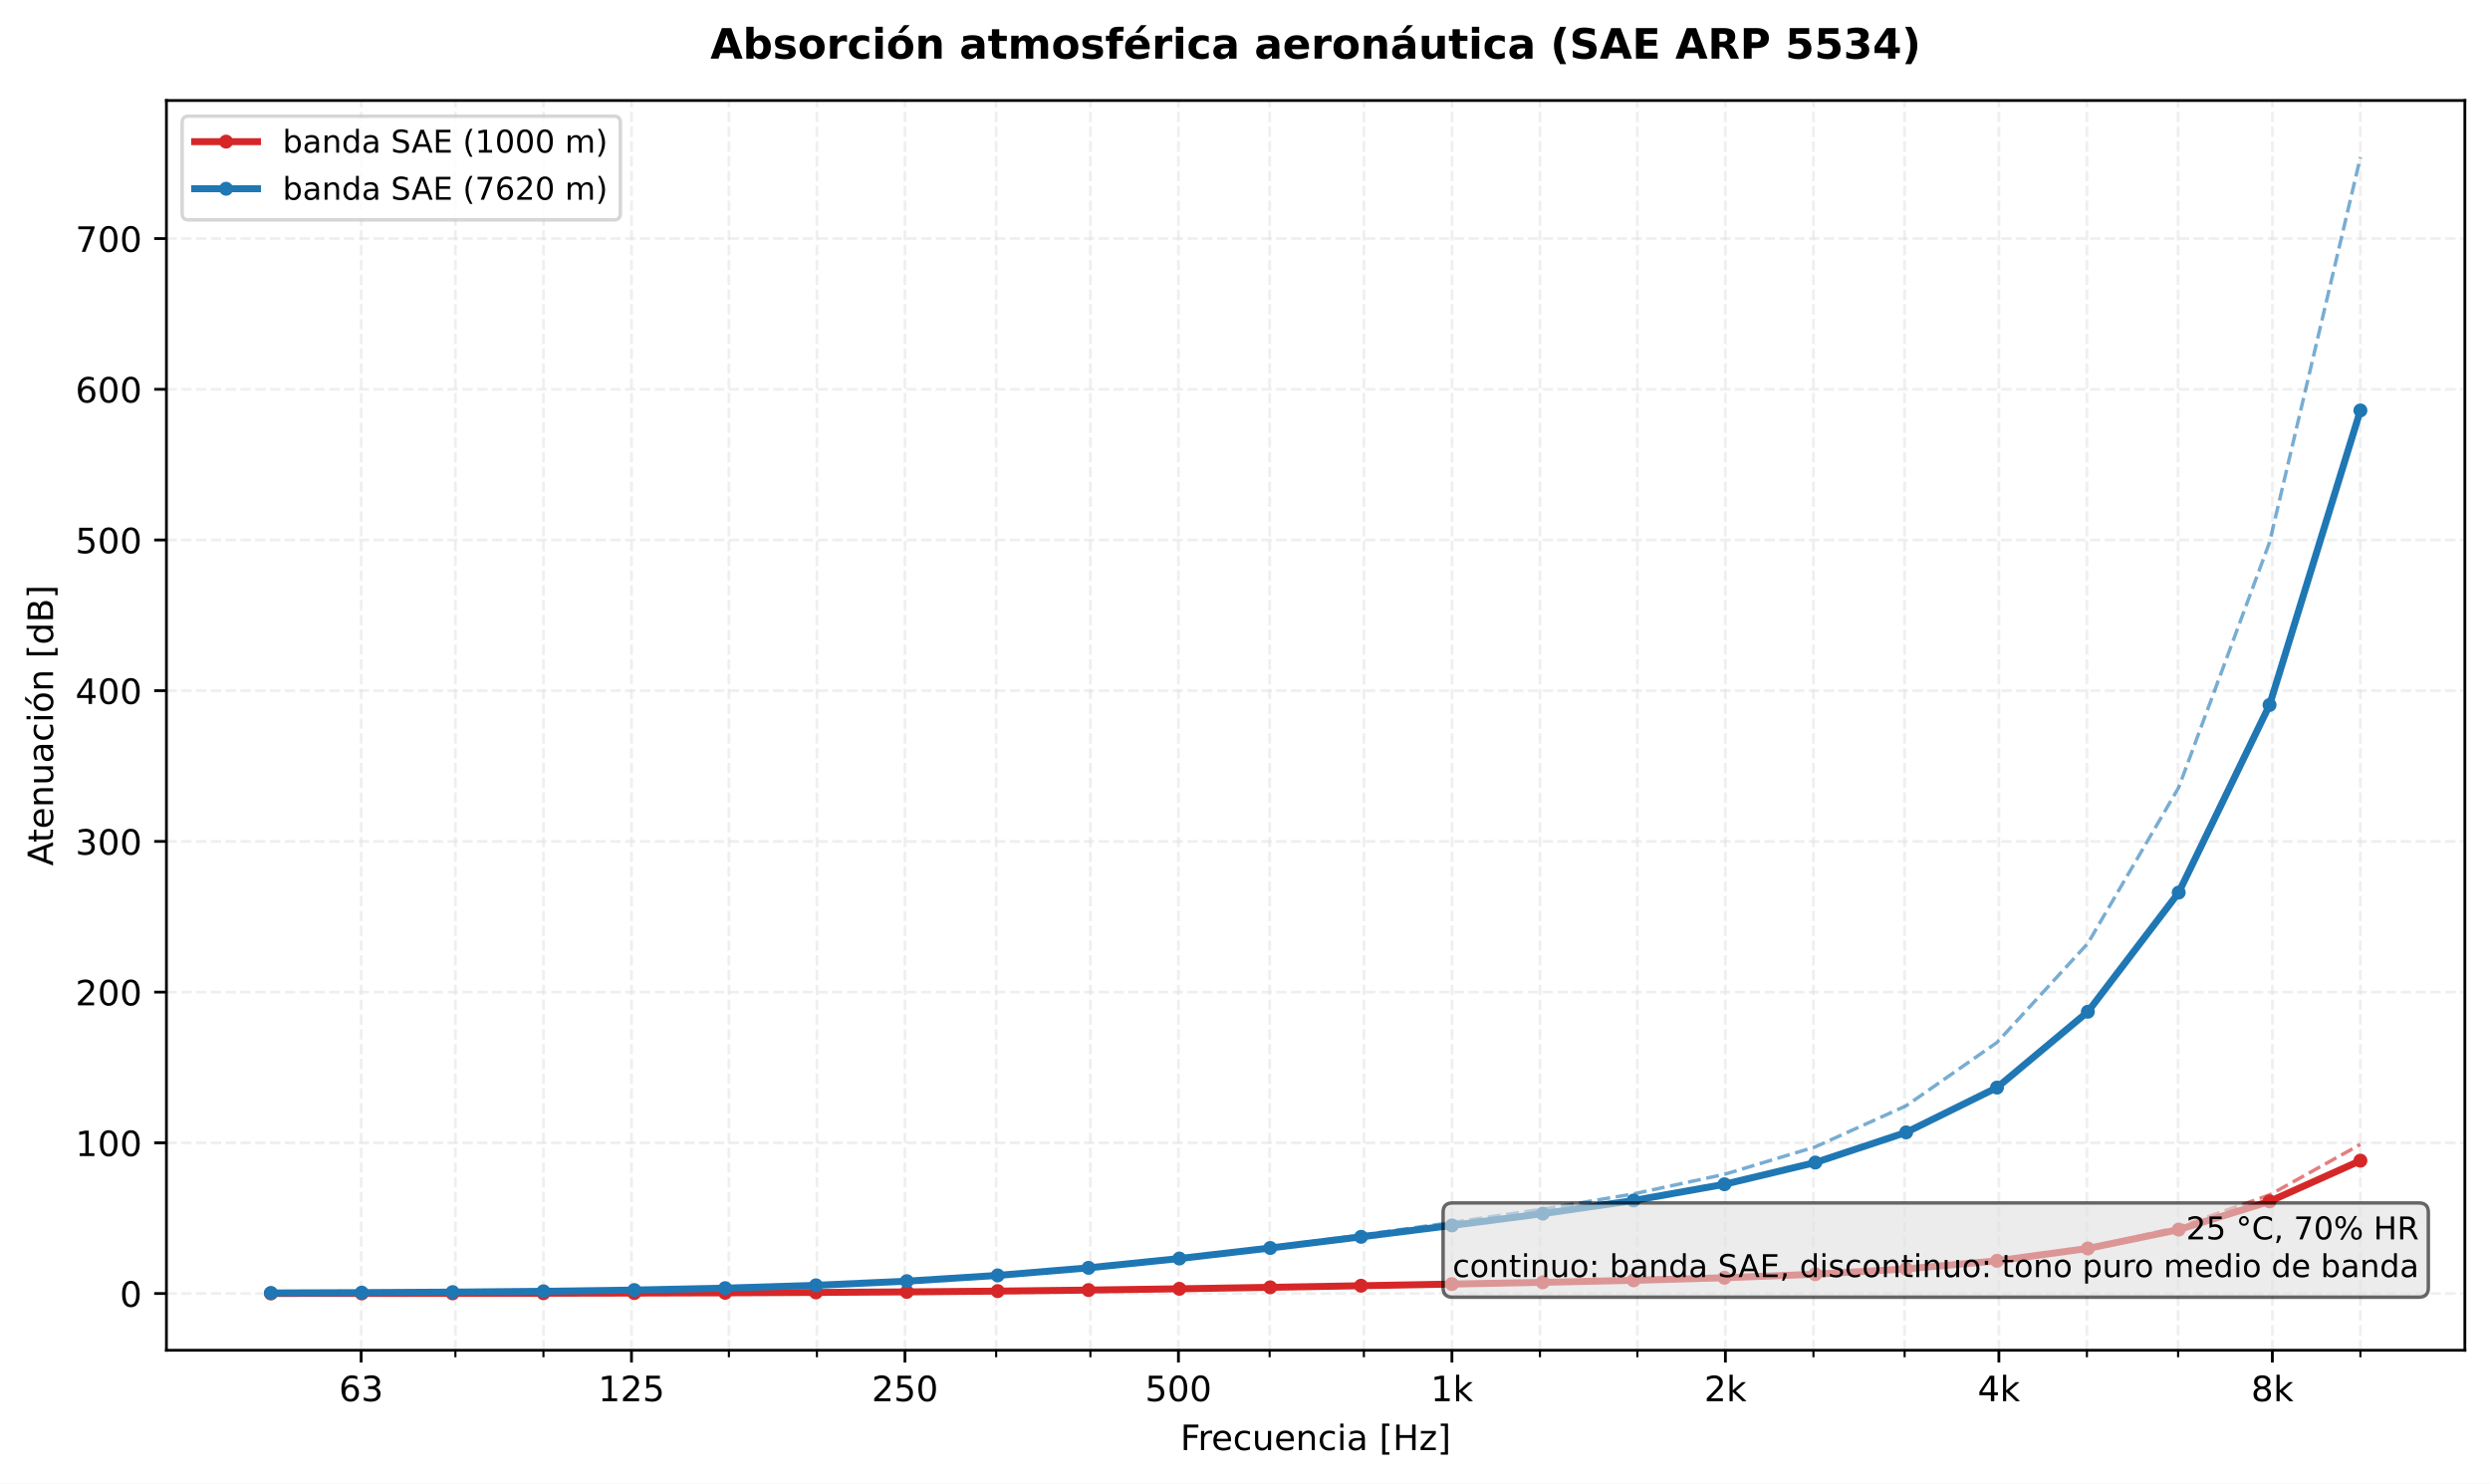
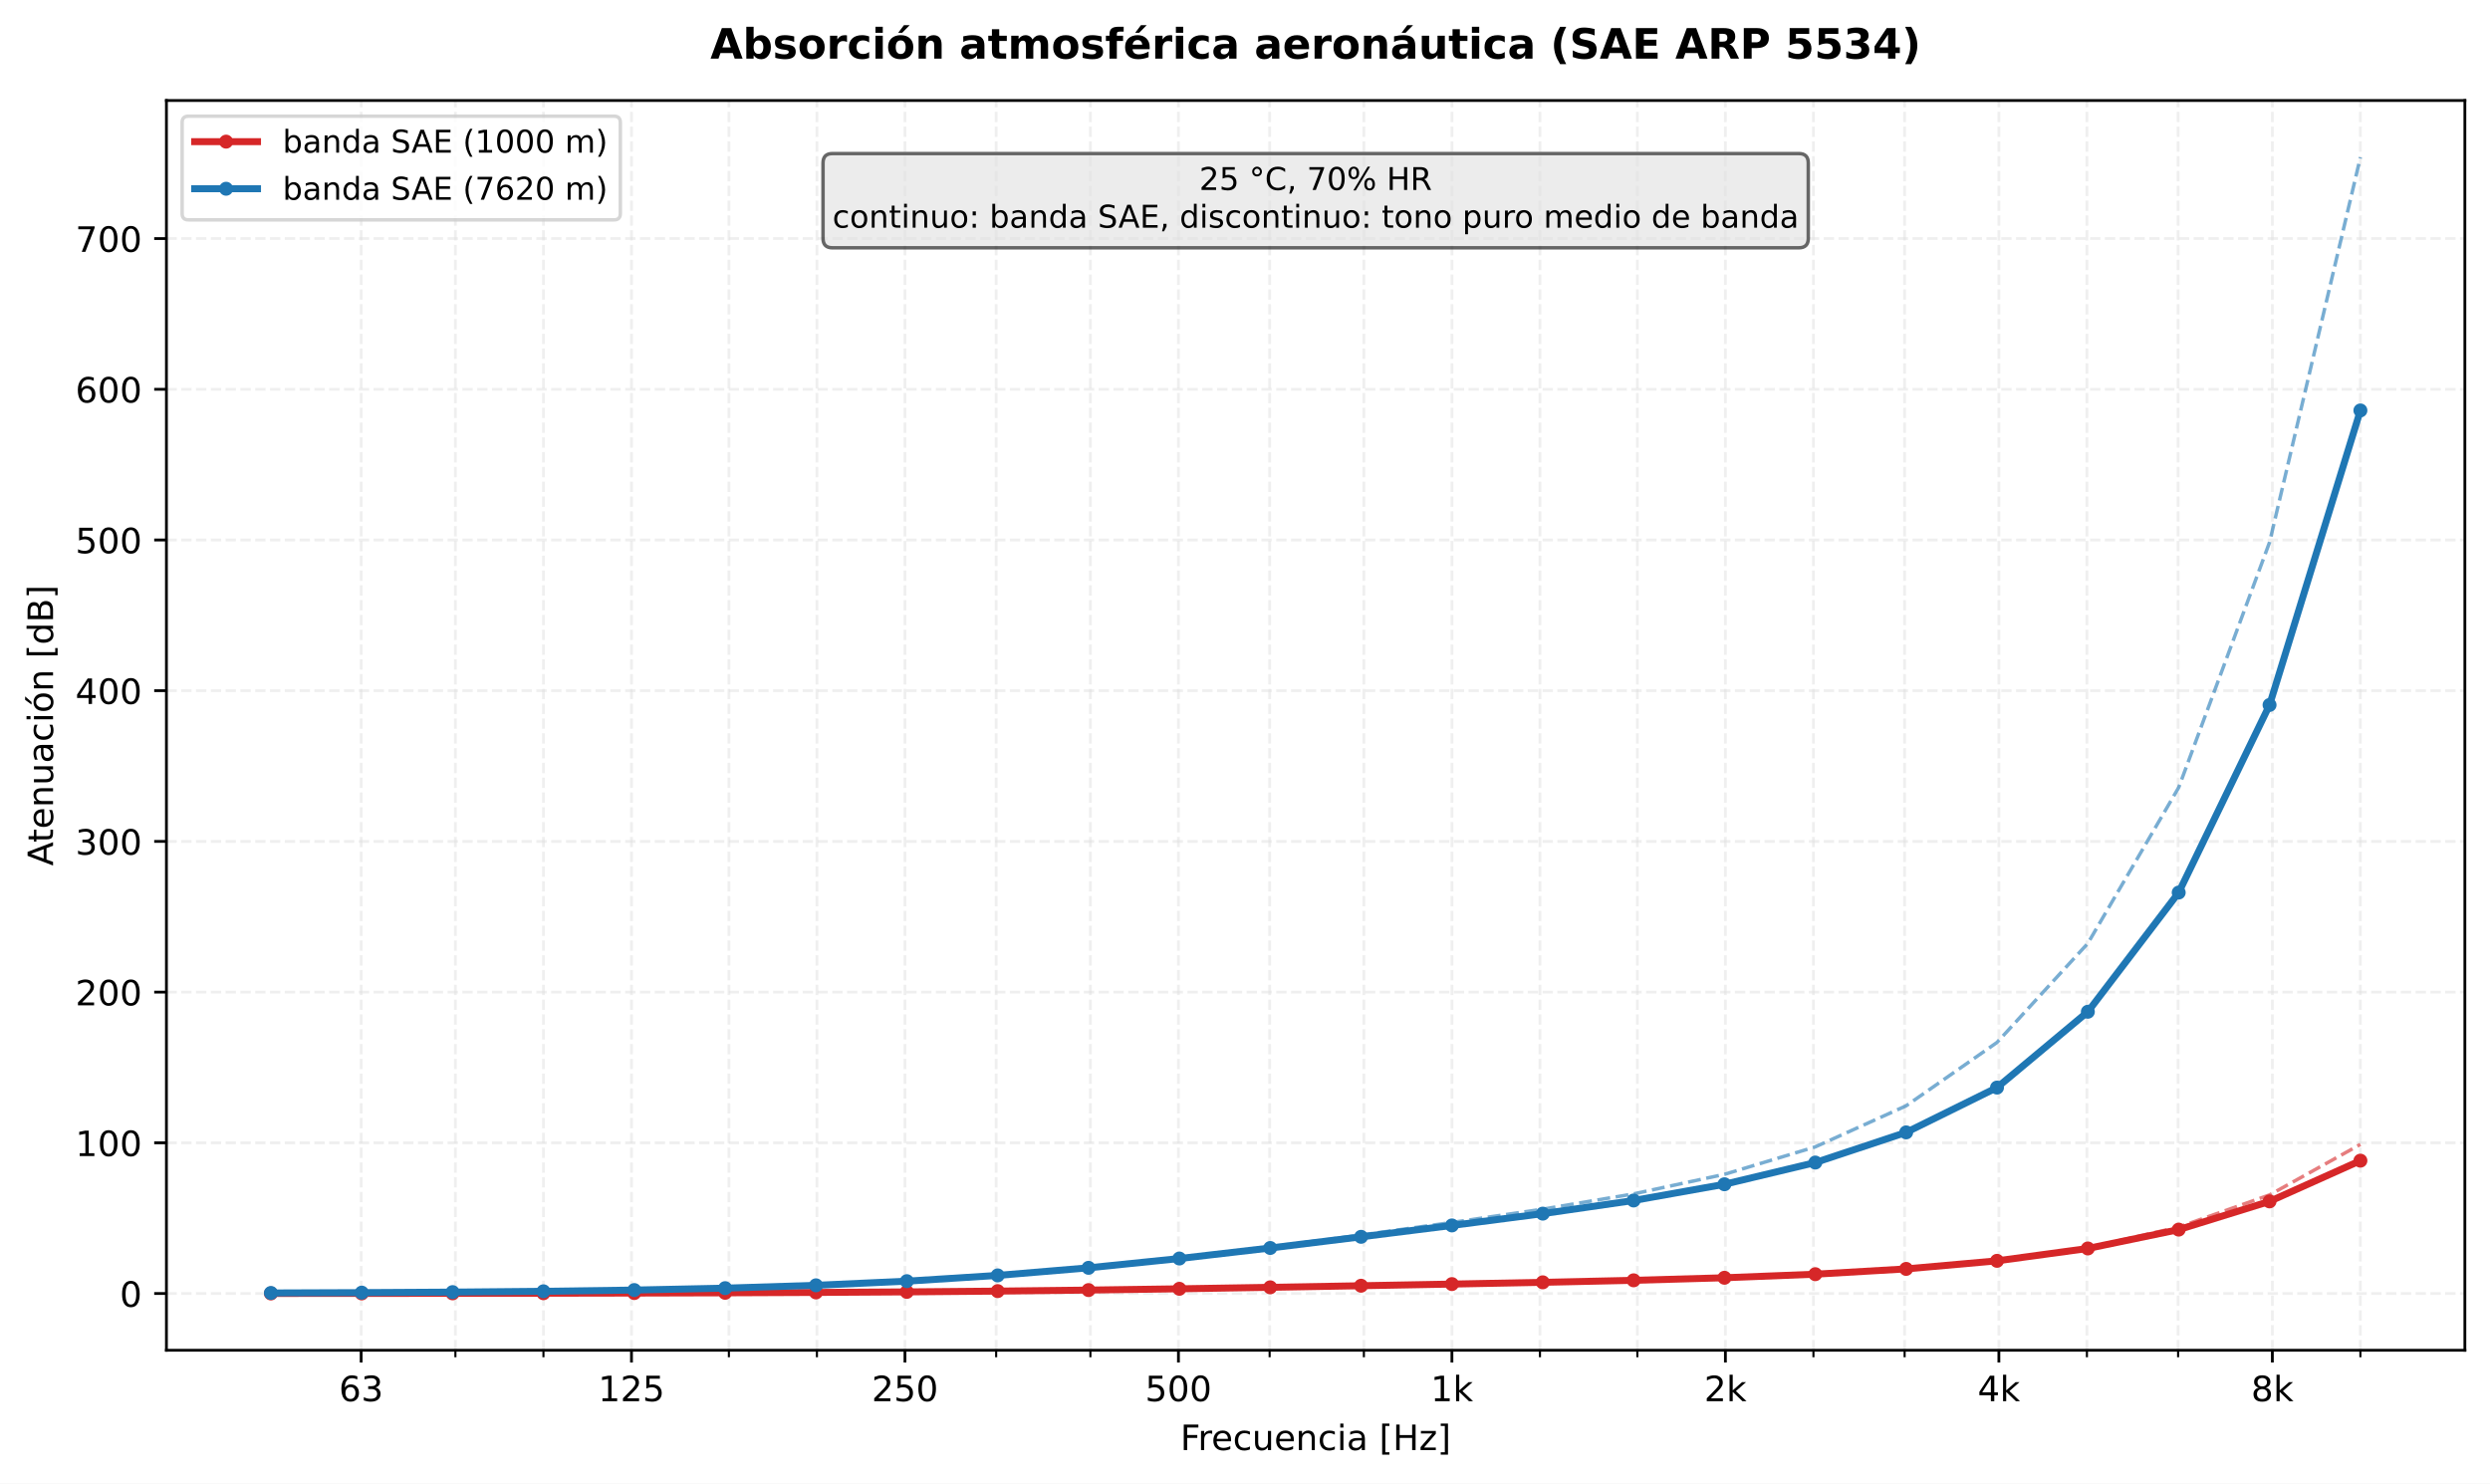
<svg xmlns="http://www.w3.org/2000/svg" xmlns:xlink="http://www.w3.org/1999/xlink" width="713.486pt" height="425.115pt" viewBox="0 0 713.486 425.115" version="1.1">
  <defs>
    <style type="text/css">*{stroke-linejoin: round; stroke-linecap: butt}</style>
  </defs>
  <g id="figure_1">
    <g id="patch_1">
      <path d="M 0 425.115  L 713.486 425.115  L 713.486 0  L 0 0  z " style="fill: #ffffff" />
    </g>
    <g id="axes_1">
      <g id="patch_2">
        <path d="M 47.688 386.913  L 706.286 386.913  L 706.286 28.798  L 47.688 28.798  z " style="fill: #ffffff" />
      </g>
      <g id="matplotlib.axis_1">
        <g id="xtick_1">
          <g id="line2d_1">
            <path d="M 103.484 386.913  L 103.484 28.798  " clip-path="url(#p4b43cdb123)" style="fill: none; stroke-dasharray: 2.96,1.28; stroke-dashoffset: 0; stroke: #e0e0e0; stroke-opacity: 0.5; stroke-width: 0.8" />
          </g>
          <g id="line2d_2">
            <defs>
              <path id="m3d27035b55" d="M 0 0  L 0 3.5  " style="stroke: #000000; stroke-width: 0.8" />
            </defs>
            <g>
              <use xlink:href="#m3d27035b55" x="103.484" y="386.913" style="stroke: #000000; stroke-width: 0.8" />
            </g>
          </g>
          <g id="text_1">
            <text style="font-size: 10px; font-family: 'DejaVu Sans', 'Bitstream Vera Sans', 'Computer Modern Sans Serif', 'Lucida Grande', 'Verdana', 'Geneva', 'Lucid', 'Arial', 'Helvetica', 'Avant Garde', sans-serif; text-anchor: middle" x="103.484" y="401.511" transform="rotate(-0 103.4844 401.5111)">63</text>
          </g>
        </g>
        <g id="xtick_2">
          <g id="line2d_3">
            <path d="M 180.946 386.913  L 180.946 28.798  " clip-path="url(#p4b43cdb123)" style="fill: none; stroke-dasharray: 2.96,1.28; stroke-dashoffset: 0; stroke: #e0e0e0; stroke-opacity: 0.5; stroke-width: 0.8" />
          </g>
          <g id="line2d_4">
            <g>
              <use xlink:href="#m3d27035b55" x="180.946" y="386.913" style="stroke: #000000; stroke-width: 0.8" />
            </g>
          </g>
          <g id="text_2">
            <text style="font-size: 10px; font-family: 'DejaVu Sans', 'Bitstream Vera Sans', 'Computer Modern Sans Serif', 'Lucida Grande', 'Verdana', 'Geneva', 'Lucid', 'Arial', 'Helvetica', 'Avant Garde', sans-serif; text-anchor: middle" x="180.946" y="401.511" transform="rotate(-0 180.9463 401.5111)">125</text>
          </g>
        </g>
        <g id="xtick_3">
          <g id="line2d_5">
            <path d="M 259.309 386.913  L 259.309 28.798  " clip-path="url(#p4b43cdb123)" style="fill: none; stroke-dasharray: 2.96,1.28; stroke-dashoffset: 0; stroke: #e0e0e0; stroke-opacity: 0.5; stroke-width: 0.8" />
          </g>
          <g id="line2d_6">
            <g>
              <use xlink:href="#m3d27035b55" x="259.309" y="386.913" style="stroke: #000000; stroke-width: 0.8" />
            </g>
          </g>
          <g id="text_3">
            <text style="font-size: 10px; font-family: 'DejaVu Sans', 'Bitstream Vera Sans', 'Computer Modern Sans Serif', 'Lucida Grande', 'Verdana', 'Geneva', 'Lucid', 'Arial', 'Helvetica', 'Avant Garde', sans-serif; text-anchor: middle" x="259.309" y="401.511" transform="rotate(-0 259.309 401.5111)">250</text>
          </g>
        </g>
        <g id="xtick_4">
          <g id="line2d_7">
            <path d="M 337.672 386.913  L 337.672 28.798  " clip-path="url(#p4b43cdb123)" style="fill: none; stroke-dasharray: 2.96,1.28; stroke-dashoffset: 0; stroke: #e0e0e0; stroke-opacity: 0.5; stroke-width: 0.8" />
          </g>
          <g id="line2d_8">
            <g>
              <use xlink:href="#m3d27035b55" x="337.672" y="386.913" style="stroke: #000000; stroke-width: 0.8" />
            </g>
          </g>
          <g id="text_4">
            <text style="font-size: 10px; font-family: 'DejaVu Sans', 'Bitstream Vera Sans', 'Computer Modern Sans Serif', 'Lucida Grande', 'Verdana', 'Geneva', 'Lucid', 'Arial', 'Helvetica', 'Avant Garde', sans-serif; text-anchor: middle" x="337.672" y="401.511" transform="rotate(-0 337.6717 401.5111)">500</text>
          </g>
        </g>
        <g id="xtick_5">
          <g id="line2d_9">
            <path d="M 416.034 386.913  L 416.034 28.798  " clip-path="url(#p4b43cdb123)" style="fill: none; stroke-dasharray: 2.96,1.28; stroke-dashoffset: 0; stroke: #e0e0e0; stroke-opacity: 0.5; stroke-width: 0.8" />
          </g>
          <g id="line2d_10">
            <g>
              <use xlink:href="#m3d27035b55" x="416.034" y="386.913" style="stroke: #000000; stroke-width: 0.8" />
            </g>
          </g>
          <g id="text_5">
            <text style="font-size: 10px; font-family: 'DejaVu Sans', 'Bitstream Vera Sans', 'Computer Modern Sans Serif', 'Lucida Grande', 'Verdana', 'Geneva', 'Lucid', 'Arial', 'Helvetica', 'Avant Garde', sans-serif; text-anchor: middle" x="416.034" y="401.512" transform="rotate(-0 416.0344 401.5119)">1k</text>
          </g>
        </g>
        <g id="xtick_6">
          <g id="line2d_11">
            <path d="M 494.397 386.913  L 494.397 28.798  " clip-path="url(#p4b43cdb123)" style="fill: none; stroke-dasharray: 2.96,1.28; stroke-dashoffset: 0; stroke: #e0e0e0; stroke-opacity: 0.5; stroke-width: 0.8" />
          </g>
          <g id="line2d_12">
            <g>
              <use xlink:href="#m3d27035b55" x="494.397" y="386.913" style="stroke: #000000; stroke-width: 0.8" />
            </g>
          </g>
          <g id="text_6">
            <text style="font-size: 10px; font-family: 'DejaVu Sans', 'Bitstream Vera Sans', 'Computer Modern Sans Serif', 'Lucida Grande', 'Verdana', 'Geneva', 'Lucid', 'Arial', 'Helvetica', 'Avant Garde', sans-serif; text-anchor: middle" x="494.397" y="401.512" transform="rotate(-0 494.3971 401.5119)">2k</text>
          </g>
        </g>
        <g id="xtick_7">
          <g id="line2d_13">
            <path d="M 572.76 386.913  L 572.76 28.798  " clip-path="url(#p4b43cdb123)" style="fill: none; stroke-dasharray: 2.96,1.28; stroke-dashoffset: 0; stroke: #e0e0e0; stroke-opacity: 0.5; stroke-width: 0.8" />
          </g>
          <g id="line2d_14">
            <g>
              <use xlink:href="#m3d27035b55" x="572.76" y="386.913" style="stroke: #000000; stroke-width: 0.8" />
            </g>
          </g>
          <g id="text_7">
            <text style="font-size: 10px; font-family: 'DejaVu Sans', 'Bitstream Vera Sans', 'Computer Modern Sans Serif', 'Lucida Grande', 'Verdana', 'Geneva', 'Lucid', 'Arial', 'Helvetica', 'Avant Garde', sans-serif; text-anchor: middle" x="572.76" y="401.512" transform="rotate(-0 572.7598 401.5119)">4k</text>
          </g>
        </g>
        <g id="xtick_8">
          <g id="line2d_15">
            <path d="M 651.123 386.913  L 651.123 28.798  " clip-path="url(#p4b43cdb123)" style="fill: none; stroke-dasharray: 2.96,1.28; stroke-dashoffset: 0; stroke: #e0e0e0; stroke-opacity: 0.5; stroke-width: 0.8" />
          </g>
          <g id="line2d_16">
            <g>
              <use xlink:href="#m3d27035b55" x="651.123" y="386.913" style="stroke: #000000; stroke-width: 0.8" />
            </g>
          </g>
          <g id="text_8">
            <text style="font-size: 10px; font-family: 'DejaVu Sans', 'Bitstream Vera Sans', 'Computer Modern Sans Serif', 'Lucida Grande', 'Verdana', 'Geneva', 'Lucid', 'Arial', 'Helvetica', 'Avant Garde', sans-serif; text-anchor: middle" x="651.123" y="401.512" transform="rotate(-0 651.1225 401.5119)">8k</text>
          </g>
        </g>
        <g id="xtick_9">
          <g id="line2d_17">
            <path d="M 130.492 386.913  L 130.492 28.798  " clip-path="url(#p4b43cdb123)" style="fill: none; stroke-dasharray: 2.96,1.28; stroke-dashoffset: 0; stroke: #e0e0e0; stroke-opacity: 0.5; stroke-width: 0.8" />
          </g>
          <g id="line2d_18">
            <defs>
              <path id="md1b22fa4b4" d="M 0 0  L 0 2  " style="stroke: #000000; stroke-width: 0.6" />
            </defs>
            <g>
              <use xlink:href="#md1b22fa4b4" x="130.492" y="386.913" style="stroke: #000000; stroke-width: 0.6" />
            </g>
          </g>
        </g>
        <g id="xtick_10">
          <g id="line2d_19">
            <path d="M 155.719 386.913  L 155.719 28.798  " clip-path="url(#p4b43cdb123)" style="fill: none; stroke-dasharray: 2.96,1.28; stroke-dashoffset: 0; stroke: #e0e0e0; stroke-opacity: 0.5; stroke-width: 0.8" />
          </g>
          <g id="line2d_20">
            <g>
              <use xlink:href="#md1b22fa4b4" x="155.719" y="386.913" style="stroke: #000000; stroke-width: 0.6" />
            </g>
          </g>
        </g>
        <g id="xtick_11">
          <g id="line2d_21">
            <path d="M 208.855 386.913  L 208.855 28.798  " clip-path="url(#p4b43cdb123)" style="fill: none; stroke-dasharray: 2.96,1.28; stroke-dashoffset: 0; stroke: #e0e0e0; stroke-opacity: 0.5; stroke-width: 0.8" />
          </g>
          <g id="line2d_22">
            <g>
              <use xlink:href="#md1b22fa4b4" x="208.855" y="386.913" style="stroke: #000000; stroke-width: 0.6" />
            </g>
          </g>
        </g>
        <g id="xtick_12">
          <g id="line2d_23">
            <path d="M 234.082 386.913  L 234.082 28.798  " clip-path="url(#p4b43cdb123)" style="fill: none; stroke-dasharray: 2.96,1.28; stroke-dashoffset: 0; stroke: #e0e0e0; stroke-opacity: 0.5; stroke-width: 0.8" />
          </g>
          <g id="line2d_24">
            <g>
              <use xlink:href="#md1b22fa4b4" x="234.082" y="386.913" style="stroke: #000000; stroke-width: 0.6" />
            </g>
          </g>
        </g>
        <g id="xtick_13">
          <g id="line2d_25">
            <path d="M 285.437 386.913  L 285.437 28.798  " clip-path="url(#p4b43cdb123)" style="fill: none; stroke-dasharray: 2.96,1.28; stroke-dashoffset: 0; stroke: #e0e0e0; stroke-opacity: 0.5; stroke-width: 0.8" />
          </g>
          <g id="line2d_26">
            <g>
              <use xlink:href="#md1b22fa4b4" x="285.437" y="386.913" style="stroke: #000000; stroke-width: 0.6" />
            </g>
          </g>
        </g>
        <g id="xtick_14">
          <g id="line2d_27">
            <path d="M 312.445 386.913  L 312.445 28.798  " clip-path="url(#p4b43cdb123)" style="fill: none; stroke-dasharray: 2.96,1.28; stroke-dashoffset: 0; stroke: #e0e0e0; stroke-opacity: 0.5; stroke-width: 0.8" />
          </g>
          <g id="line2d_28">
            <g>
              <use xlink:href="#md1b22fa4b4" x="312.445" y="386.913" style="stroke: #000000; stroke-width: 0.6" />
            </g>
          </g>
        </g>
        <g id="xtick_15">
          <g id="line2d_29">
            <path d="M 363.8 386.913  L 363.8 28.798  " clip-path="url(#p4b43cdb123)" style="fill: none; stroke-dasharray: 2.96,1.28; stroke-dashoffset: 0; stroke: #e0e0e0; stroke-opacity: 0.5; stroke-width: 0.8" />
          </g>
          <g id="line2d_30">
            <g>
              <use xlink:href="#md1b22fa4b4" x="363.8" y="386.913" style="stroke: #000000; stroke-width: 0.6" />
            </g>
          </g>
        </g>
        <g id="xtick_16">
          <g id="line2d_31">
            <path d="M 390.807 386.913  L 390.807 28.798  " clip-path="url(#p4b43cdb123)" style="fill: none; stroke-dasharray: 2.96,1.28; stroke-dashoffset: 0; stroke: #e0e0e0; stroke-opacity: 0.5; stroke-width: 0.8" />
          </g>
          <g id="line2d_32">
            <g>
              <use xlink:href="#md1b22fa4b4" x="390.807" y="386.913" style="stroke: #000000; stroke-width: 0.6" />
            </g>
          </g>
        </g>
        <g id="xtick_17">
          <g id="line2d_33">
            <path d="M 441.262 386.913  L 441.262 28.798  " clip-path="url(#p4b43cdb123)" style="fill: none; stroke-dasharray: 2.96,1.28; stroke-dashoffset: 0; stroke: #e0e0e0; stroke-opacity: 0.5; stroke-width: 0.8" />
          </g>
          <g id="line2d_34">
            <g>
              <use xlink:href="#md1b22fa4b4" x="441.262" y="386.913" style="stroke: #000000; stroke-width: 0.6" />
            </g>
          </g>
        </g>
        <g id="xtick_18">
          <g id="line2d_35">
            <path d="M 469.17 386.913  L 469.17 28.798  " clip-path="url(#p4b43cdb123)" style="fill: none; stroke-dasharray: 2.96,1.28; stroke-dashoffset: 0; stroke: #e0e0e0; stroke-opacity: 0.5; stroke-width: 0.8" />
          </g>
          <g id="line2d_36">
            <g>
              <use xlink:href="#md1b22fa4b4" x="469.17" y="386.913" style="stroke: #000000; stroke-width: 0.6" />
            </g>
          </g>
        </g>
        <g id="xtick_19">
          <g id="line2d_37">
            <path d="M 519.624 386.913  L 519.624 28.798  " clip-path="url(#p4b43cdb123)" style="fill: none; stroke-dasharray: 2.96,1.28; stroke-dashoffset: 0; stroke: #e0e0e0; stroke-opacity: 0.5; stroke-width: 0.8" />
          </g>
          <g id="line2d_38">
            <g>
              <use xlink:href="#md1b22fa4b4" x="519.624" y="386.913" style="stroke: #000000; stroke-width: 0.6" />
            </g>
          </g>
        </g>
        <g id="xtick_20">
          <g id="line2d_39">
            <path d="M 545.752 386.913  L 545.752 28.798  " clip-path="url(#p4b43cdb123)" style="fill: none; stroke-dasharray: 2.96,1.28; stroke-dashoffset: 0; stroke: #e0e0e0; stroke-opacity: 0.5; stroke-width: 0.8" />
          </g>
          <g id="line2d_40">
            <g>
              <use xlink:href="#md1b22fa4b4" x="545.752" y="386.913" style="stroke: #000000; stroke-width: 0.6" />
            </g>
          </g>
        </g>
        <g id="xtick_21">
          <g id="line2d_41">
            <path d="M 597.987 386.913  L 597.987 28.798  " clip-path="url(#p4b43cdb123)" style="fill: none; stroke-dasharray: 2.96,1.28; stroke-dashoffset: 0; stroke: #e0e0e0; stroke-opacity: 0.5; stroke-width: 0.8" />
          </g>
          <g id="line2d_42">
            <g>
              <use xlink:href="#md1b22fa4b4" x="597.987" y="386.913" style="stroke: #000000; stroke-width: 0.6" />
            </g>
          </g>
        </g>
        <g id="xtick_22">
          <g id="line2d_43">
            <path d="M 624.115 386.913  L 624.115 28.798  " clip-path="url(#p4b43cdb123)" style="fill: none; stroke-dasharray: 2.96,1.28; stroke-dashoffset: 0; stroke: #e0e0e0; stroke-opacity: 0.5; stroke-width: 0.8" />
          </g>
          <g id="line2d_44">
            <g>
              <use xlink:href="#md1b22fa4b4" x="624.115" y="386.913" style="stroke: #000000; stroke-width: 0.6" />
            </g>
          </g>
        </g>
        <g id="xtick_23">
          <g id="line2d_45">
            <path d="M 676.35 386.913  L 676.35 28.798  " clip-path="url(#p4b43cdb123)" style="fill: none; stroke-dasharray: 2.96,1.28; stroke-dashoffset: 0; stroke: #e0e0e0; stroke-opacity: 0.5; stroke-width: 0.8" />
          </g>
          <g id="line2d_46">
            <g>
              <use xlink:href="#md1b22fa4b4" x="676.35" y="386.913" style="stroke: #000000; stroke-width: 0.6" />
            </g>
          </g>
        </g>
        <g id="text_9">
          <text style="font-size: 10px; font-family: 'DejaVu Sans', 'Bitstream Vera Sans', 'Computer Modern Sans Serif', 'Lucida Grande', 'Verdana', 'Geneva', 'Lucid', 'Arial', 'Helvetica', 'Avant Garde', sans-serif; text-anchor: middle" x="376.987" y="415.513" transform="rotate(-0 376.9871 415.5127)">Frecuencia [Hz]</text>
        </g>
      </g>
      <g id="matplotlib.axis_2">
        <g id="ytick_1">
          <g id="line2d_47">
            <path d="M 47.688 370.656  L 706.286 370.656  " clip-path="url(#p4b43cdb123)" style="fill: none; stroke-dasharray: 2.96,1.28; stroke-dashoffset: 0; stroke: #e0e0e0; stroke-opacity: 0.5; stroke-width: 0.8" />
          </g>
          <g id="line2d_48">
            <defs>
              <path id="mef640d9f3a" d="M 0 0  L -3.5 0  " style="stroke: #000000; stroke-width: 0.8" />
            </defs>
            <g>
              <use xlink:href="#mef640d9f3a" x="47.688" y="370.656" style="stroke: #000000; stroke-width: 0.8" />
            </g>
          </g>
          <g id="text_10">
            <text style="font-size: 10px; font-family: 'DejaVu Sans', 'Bitstream Vera Sans', 'Computer Modern Sans Serif', 'Lucida Grande', 'Verdana', 'Geneva', 'Lucid', 'Arial', 'Helvetica', 'Avant Garde', sans-serif; text-anchor: end" x="40.688" y="374.455" transform="rotate(-0 40.68828 374.4552)">0</text>
          </g>
        </g>
        <g id="ytick_2">
          <g id="line2d_49">
            <path d="M 47.688 327.471  L 706.286 327.471  " clip-path="url(#p4b43cdb123)" style="fill: none; stroke-dasharray: 2.96,1.28; stroke-dashoffset: 0; stroke: #e0e0e0; stroke-opacity: 0.5; stroke-width: 0.8" />
          </g>
          <g id="line2d_50">
            <g>
              <use xlink:href="#mef640d9f3a" x="47.688" y="327.471" style="stroke: #000000; stroke-width: 0.8" />
            </g>
          </g>
          <g id="text_11">
            <text style="font-size: 10px; font-family: 'DejaVu Sans', 'Bitstream Vera Sans', 'Computer Modern Sans Serif', 'Lucida Grande', 'Verdana', 'Geneva', 'Lucid', 'Arial', 'Helvetica', 'Avant Garde', sans-serif; text-anchor: end" x="40.688" y="331.27" transform="rotate(-0 40.68828 331.2702)">100</text>
          </g>
        </g>
        <g id="ytick_3">
          <g id="line2d_51">
            <path d="M 47.688 284.286  L 706.286 284.286  " clip-path="url(#p4b43cdb123)" style="fill: none; stroke-dasharray: 2.96,1.28; stroke-dashoffset: 0; stroke: #e0e0e0; stroke-opacity: 0.5; stroke-width: 0.8" />
          </g>
          <g id="line2d_52">
            <g>
              <use xlink:href="#mef640d9f3a" x="47.688" y="284.286" style="stroke: #000000; stroke-width: 0.8" />
            </g>
          </g>
          <g id="text_12">
            <text style="font-size: 10px; font-family: 'DejaVu Sans', 'Bitstream Vera Sans', 'Computer Modern Sans Serif', 'Lucida Grande', 'Verdana', 'Geneva', 'Lucid', 'Arial', 'Helvetica', 'Avant Garde', sans-serif; text-anchor: end" x="40.688" y="288.085" transform="rotate(-0 40.68828 288.0853)">200</text>
          </g>
        </g>
        <g id="ytick_4">
          <g id="line2d_53">
            <path d="M 47.688 241.101  L 706.286 241.101  " clip-path="url(#p4b43cdb123)" style="fill: none; stroke-dasharray: 2.96,1.28; stroke-dashoffset: 0; stroke: #e0e0e0; stroke-opacity: 0.5; stroke-width: 0.8" />
          </g>
          <g id="line2d_54">
            <g>
              <use xlink:href="#mef640d9f3a" x="47.688" y="241.101" style="stroke: #000000; stroke-width: 0.8" />
            </g>
          </g>
          <g id="text_13">
            <text style="font-size: 10px; font-family: 'DejaVu Sans', 'Bitstream Vera Sans', 'Computer Modern Sans Serif', 'Lucida Grande', 'Verdana', 'Geneva', 'Lucid', 'Arial', 'Helvetica', 'Avant Garde', sans-serif; text-anchor: end" x="40.688" y="244.9" transform="rotate(-0 40.68828 244.9003)">300</text>
          </g>
        </g>
        <g id="ytick_5">
          <g id="line2d_55">
            <path d="M 47.688 197.916  L 706.286 197.916  " clip-path="url(#p4b43cdb123)" style="fill: none; stroke-dasharray: 2.96,1.28; stroke-dashoffset: 0; stroke: #e0e0e0; stroke-opacity: 0.5; stroke-width: 0.8" />
          </g>
          <g id="line2d_56">
            <g>
              <use xlink:href="#mef640d9f3a" x="47.688" y="197.916" style="stroke: #000000; stroke-width: 0.8" />
            </g>
          </g>
          <g id="text_14">
            <text style="font-size: 10px; font-family: 'DejaVu Sans', 'Bitstream Vera Sans', 'Computer Modern Sans Serif', 'Lucida Grande', 'Verdana', 'Geneva', 'Lucid', 'Arial', 'Helvetica', 'Avant Garde', sans-serif; text-anchor: end" x="40.688" y="201.715" transform="rotate(-0 40.68828 201.7153)">400</text>
          </g>
        </g>
        <g id="ytick_6">
          <g id="line2d_57">
            <path d="M 47.688 154.732  L 706.286 154.732  " clip-path="url(#p4b43cdb123)" style="fill: none; stroke-dasharray: 2.96,1.28; stroke-dashoffset: 0; stroke: #e0e0e0; stroke-opacity: 0.5; stroke-width: 0.8" />
          </g>
          <g id="line2d_58">
            <g>
              <use xlink:href="#mef640d9f3a" x="47.688" y="154.732" style="stroke: #000000; stroke-width: 0.8" />
            </g>
          </g>
          <g id="text_15">
            <text style="font-size: 10px; font-family: 'DejaVu Sans', 'Bitstream Vera Sans', 'Computer Modern Sans Serif', 'Lucida Grande', 'Verdana', 'Geneva', 'Lucid', 'Arial', 'Helvetica', 'Avant Garde', sans-serif; text-anchor: end" x="40.688" y="158.53" transform="rotate(-0 40.68828 158.5303)">500</text>
          </g>
        </g>
        <g id="ytick_7">
          <g id="line2d_59">
            <path d="M 47.688 111.547  L 706.286 111.547  " clip-path="url(#p4b43cdb123)" style="fill: none; stroke-dasharray: 2.96,1.28; stroke-dashoffset: 0; stroke: #e0e0e0; stroke-opacity: 0.5; stroke-width: 0.8" />
          </g>
          <g id="line2d_60">
            <g>
              <use xlink:href="#mef640d9f3a" x="47.688" y="111.547" style="stroke: #000000; stroke-width: 0.8" />
            </g>
          </g>
          <g id="text_16">
            <text style="font-size: 10px; font-family: 'DejaVu Sans', 'Bitstream Vera Sans', 'Computer Modern Sans Serif', 'Lucida Grande', 'Verdana', 'Geneva', 'Lucid', 'Arial', 'Helvetica', 'Avant Garde', sans-serif; text-anchor: end" x="40.688" y="115.345" transform="rotate(-0 40.68828 115.3454)">600</text>
          </g>
        </g>
        <g id="ytick_8">
          <g id="line2d_61">
            <path d="M 47.688 68.362  L 706.286 68.362  " clip-path="url(#p4b43cdb123)" style="fill: none; stroke-dasharray: 2.96,1.28; stroke-dashoffset: 0; stroke: #e0e0e0; stroke-opacity: 0.5; stroke-width: 0.8" />
          </g>
          <g id="line2d_62">
            <g>
              <use xlink:href="#mef640d9f3a" x="47.688" y="68.362" style="stroke: #000000; stroke-width: 0.8" />
            </g>
          </g>
          <g id="text_17">
            <text style="font-size: 10px; font-family: 'DejaVu Sans', 'Bitstream Vera Sans', 'Computer Modern Sans Serif', 'Lucida Grande', 'Verdana', 'Geneva', 'Lucid', 'Arial', 'Helvetica', 'Avant Garde', sans-serif; text-anchor: end" x="40.688" y="72.16" transform="rotate(-0 40.68828 72.16039)">700</text>
          </g>
        </g>
        <g id="text_18">
          <text style="font-size: 10px; font-family: 'DejaVu Sans', 'Bitstream Vera Sans', 'Computer Modern Sans Serif', 'Lucida Grande', 'Verdana', 'Geneva', 'Lucid', 'Arial', 'Helvetica', 'Avant Garde', sans-serif; text-anchor: middle" x="15.198" y="207.856" transform="rotate(-90 15.19844 207.8558)">Atenuación [dB]</text>
        </g>
      </g>
      <g id="line2d_63">
        <path d="M 77.625 370.635  L 103.656 370.623  L 129.688 370.603  L 155.719 370.573  L 181.751 370.526  L 207.782 370.454  L 233.814 370.345  L 259.845 370.187  L 285.877 369.966  L 311.908 369.671  L 337.94 369.304  L 363.971 368.881  L 390.003 368.425  L 416.034 367.95  L 442.066 367.447  L 468.097 366.873  L 494.129 366.141  L 520.161 365.118  L 546.192 363.601  L 572.224 361.29  L 598.255 357.744  L 624.287 352.341  L 650.318 344.26  L 676.35 332.587  " clip-path="url(#p4b43cdb123)" style="fill: none; stroke: #d62728; stroke-width: 2; stroke-linecap: square" />
        <defs>
          <path id="m8da805d99e" d="M 0 1.5  C 0.398 1.5 0.779 1.342 1.061 1.061  C 1.342 0.779 1.5 0.398 1.5 0  C 1.5 -0.398 1.342 -0.779 1.061 -1.061  C 0.779 -1.342 0.398 -1.5 0 -1.5  C -0.398 -1.5 -0.779 -1.342 -1.061 -1.061  C -1.342 -0.779 -1.5 -0.398 -1.5 0  C -1.5 0.398 -1.342 0.779 -1.061 1.061  C -0.779 1.342 -0.398 1.5 0 1.5  z " style="stroke: #d62728" />
        </defs>
        <g clip-path="url(#p4b43cdb123)">
          <use xlink:href="#m8da805d99e" x="77.625" y="370.635" style="fill: #d62728; stroke: #d62728" />
          <use xlink:href="#m8da805d99e" x="103.656" y="370.623" style="fill: #d62728; stroke: #d62728" />
          <use xlink:href="#m8da805d99e" x="129.688" y="370.603" style="fill: #d62728; stroke: #d62728" />
          <use xlink:href="#m8da805d99e" x="155.719" y="370.573" style="fill: #d62728; stroke: #d62728" />
          <use xlink:href="#m8da805d99e" x="181.751" y="370.526" style="fill: #d62728; stroke: #d62728" />
          <use xlink:href="#m8da805d99e" x="207.782" y="370.454" style="fill: #d62728; stroke: #d62728" />
          <use xlink:href="#m8da805d99e" x="233.814" y="370.345" style="fill: #d62728; stroke: #d62728" />
          <use xlink:href="#m8da805d99e" x="259.845" y="370.187" style="fill: #d62728; stroke: #d62728" />
          <use xlink:href="#m8da805d99e" x="285.877" y="369.966" style="fill: #d62728; stroke: #d62728" />
          <use xlink:href="#m8da805d99e" x="311.908" y="369.671" style="fill: #d62728; stroke: #d62728" />
          <use xlink:href="#m8da805d99e" x="337.94" y="369.304" style="fill: #d62728; stroke: #d62728" />
          <use xlink:href="#m8da805d99e" x="363.971" y="368.881" style="fill: #d62728; stroke: #d62728" />
          <use xlink:href="#m8da805d99e" x="390.003" y="368.425" style="fill: #d62728; stroke: #d62728" />
          <use xlink:href="#m8da805d99e" x="416.034" y="367.95" style="fill: #d62728; stroke: #d62728" />
          <use xlink:href="#m8da805d99e" x="442.066" y="367.447" style="fill: #d62728; stroke: #d62728" />
          <use xlink:href="#m8da805d99e" x="468.097" y="366.873" style="fill: #d62728; stroke: #d62728" />
          <use xlink:href="#m8da805d99e" x="494.129" y="366.141" style="fill: #d62728; stroke: #d62728" />
          <use xlink:href="#m8da805d99e" x="520.161" y="365.118" style="fill: #d62728; stroke: #d62728" />
          <use xlink:href="#m8da805d99e" x="546.192" y="363.601" style="fill: #d62728; stroke: #d62728" />
          <use xlink:href="#m8da805d99e" x="572.224" y="361.29" style="fill: #d62728; stroke: #d62728" />
          <use xlink:href="#m8da805d99e" x="598.255" y="357.744" style="fill: #d62728; stroke: #d62728" />
          <use xlink:href="#m8da805d99e" x="624.287" y="352.341" style="fill: #d62728; stroke: #d62728" />
          <use xlink:href="#m8da805d99e" x="650.318" y="344.26" style="fill: #d62728; stroke: #d62728" />
          <use xlink:href="#m8da805d99e" x="676.35" y="332.587" style="fill: #d62728; stroke: #d62728" />
        </g>
      </g>
      <g id="line2d_64">
        <path d="M 77.625 370.635  L 103.656 370.623  L 129.688 370.604  L 155.719 370.575  L 181.751 370.528  L 207.782 370.458  L 233.814 370.352  L 259.845 370.197  L 285.877 369.979  L 311.908 369.689  L 337.94 369.327  L 363.971 368.909  L 390.003 368.457  L 416.034 367.985  L 442.066 367.484  L 468.097 366.909  L 494.129 366.175  L 520.161 365.141  L 546.192 363.597  L 572.224 361.214  L 598.255 357.487  L 624.287 351.627  L 650.318 342.407  L 676.35 327.929  " clip-path="url(#p4b43cdb123)" style="fill: none; stroke-dasharray: 3.7,1.6; stroke-dashoffset: 0; stroke: #d62728; stroke-opacity: 0.6" />
      </g>
      <g id="line2d_65">
        <path d="M 77.625 370.494  L 103.656 370.399  L 129.688 370.251  L 155.719 370.021  L 181.751 369.663  L 207.782 369.118  L 233.814 368.301  L 259.845 367.116  L 285.877 365.465  L 311.908 363.293  L 337.94 360.63  L 363.971 357.608  L 390.003 354.407  L 416.034 351.145  L 442.066 347.767  L 468.097 344.001  L 494.129 339.352  L 520.161 333.124  L 546.192 324.484  L 572.224 311.643  L 598.255 289.917  L 624.287 255.758  L 650.318 202.01  L 676.35 117.614  " clip-path="url(#p4b43cdb123)" style="fill: none; stroke: #1f77b4; stroke-width: 2; stroke-linecap: square" />
        <defs>
          <path id="m6a7671b2ea" d="M 0 1.5  C 0.398 1.5 0.779 1.342 1.061 1.061  C 1.342 0.779 1.5 0.398 1.5 0  C 1.5 -0.398 1.342 -0.779 1.061 -1.061  C 0.779 -1.342 0.398 -1.5 0 -1.5  C -0.398 -1.5 -0.779 -1.342 -1.061 -1.061  C -1.342 -0.779 -1.5 -0.398 -1.5 0  C -1.5 0.398 -1.342 0.779 -1.061 1.061  C -0.779 1.342 -0.398 1.5 0 1.5  z " style="stroke: #1f77b4" />
        </defs>
        <g clip-path="url(#p4b43cdb123)">
          <use xlink:href="#m6a7671b2ea" x="77.625" y="370.494" style="fill: #1f77b4; stroke: #1f77b4" />
          <use xlink:href="#m6a7671b2ea" x="103.656" y="370.399" style="fill: #1f77b4; stroke: #1f77b4" />
          <use xlink:href="#m6a7671b2ea" x="129.688" y="370.251" style="fill: #1f77b4; stroke: #1f77b4" />
          <use xlink:href="#m6a7671b2ea" x="155.719" y="370.021" style="fill: #1f77b4; stroke: #1f77b4" />
          <use xlink:href="#m6a7671b2ea" x="181.751" y="369.663" style="fill: #1f77b4; stroke: #1f77b4" />
          <use xlink:href="#m6a7671b2ea" x="207.782" y="369.118" style="fill: #1f77b4; stroke: #1f77b4" />
          <use xlink:href="#m6a7671b2ea" x="233.814" y="368.301" style="fill: #1f77b4; stroke: #1f77b4" />
          <use xlink:href="#m6a7671b2ea" x="259.845" y="367.116" style="fill: #1f77b4; stroke: #1f77b4" />
          <use xlink:href="#m6a7671b2ea" x="285.877" y="365.465" style="fill: #1f77b4; stroke: #1f77b4" />
          <use xlink:href="#m6a7671b2ea" x="311.908" y="363.293" style="fill: #1f77b4; stroke: #1f77b4" />
          <use xlink:href="#m6a7671b2ea" x="337.94" y="360.63" style="fill: #1f77b4; stroke: #1f77b4" />
          <use xlink:href="#m6a7671b2ea" x="363.971" y="357.608" style="fill: #1f77b4; stroke: #1f77b4" />
          <use xlink:href="#m6a7671b2ea" x="390.003" y="354.407" style="fill: #1f77b4; stroke: #1f77b4" />
          <use xlink:href="#m6a7671b2ea" x="416.034" y="351.145" style="fill: #1f77b4; stroke: #1f77b4" />
          <use xlink:href="#m6a7671b2ea" x="442.066" y="347.767" style="fill: #1f77b4; stroke: #1f77b4" />
          <use xlink:href="#m6a7671b2ea" x="468.097" y="344.001" style="fill: #1f77b4; stroke: #1f77b4" />
          <use xlink:href="#m6a7671b2ea" x="494.129" y="339.352" style="fill: #1f77b4; stroke: #1f77b4" />
          <use xlink:href="#m6a7671b2ea" x="520.161" y="333.124" style="fill: #1f77b4; stroke: #1f77b4" />
          <use xlink:href="#m6a7671b2ea" x="546.192" y="324.484" style="fill: #1f77b4; stroke: #1f77b4" />
          <use xlink:href="#m6a7671b2ea" x="572.224" y="311.643" style="fill: #1f77b4; stroke: #1f77b4" />
          <use xlink:href="#m6a7671b2ea" x="598.255" y="289.917" style="fill: #1f77b4; stroke: #1f77b4" />
          <use xlink:href="#m6a7671b2ea" x="624.287" y="255.758" style="fill: #1f77b4; stroke: #1f77b4" />
          <use xlink:href="#m6a7671b2ea" x="650.318" y="202.01" style="fill: #1f77b4; stroke: #1f77b4" />
          <use xlink:href="#m6a7671b2ea" x="676.35" y="117.614" style="fill: #1f77b4; stroke: #1f77b4" />
        </g>
      </g>
      <g id="line2d_66">
        <path d="M 77.625 370.497  L 103.656 370.405  L 129.688 370.259  L 155.719 370.033  L 181.751 369.681  L 207.782 369.143  L 233.814 368.334  L 259.845 367.152  L 285.877 365.492  L 311.908 363.281  L 337.94 360.528  L 363.971 357.342  L 390.003 353.895  L 416.034 350.299  L 442.066 346.481  L 468.097 342.102  L 494.129 336.504  L 520.161 328.631  L 546.192 316.862  L 572.224 298.708  L 598.255 270.309  L 624.287 225.656  L 650.318 155.398  L 676.35 45.076  " clip-path="url(#p4b43cdb123)" style="fill: none; stroke-dasharray: 3.7,1.6; stroke-dashoffset: 0; stroke: #1f77b4; stroke-opacity: 0.6" />
      </g>
      <g id="patch_3">
        <path d="M 47.688 386.913  L 47.688 28.798  " style="fill: none; stroke: #000000; stroke-width: 0.8; stroke-linejoin: miter; stroke-linecap: square" />
      </g>
      <g id="patch_4">
        <path d="M 706.286 386.913  L 706.286 28.798  " style="fill: none; stroke: #000000; stroke-width: 0.8; stroke-linejoin: miter; stroke-linecap: square" />
      </g>
      <g id="patch_5">
        <path d="M 47.688 386.913  L 706.286 386.913  " style="fill: none; stroke: #000000; stroke-width: 0.8; stroke-linejoin: miter; stroke-linecap: square" />
      </g>
      <g id="patch_6">
        <path d="M 47.688 28.798  L 706.286 28.798  " style="fill: none; stroke: #000000; stroke-width: 0.8; stroke-linejoin: miter; stroke-linecap: square" />
      </g>
      <g id="text_19">
        <g id="patch_7">
-           <path d="M 416.205 371.708  L 693.114 371.708  Q 695.814 371.708 695.814 369.008  L 695.814 347.403  Q 695.814 344.703 693.114 344.703  L 416.205 344.703  Q 413.505 344.703 413.505 347.403  L 413.505 369.008  Q 413.505 371.708 416.205 371.708  z " style="fill: #e0e0e0; opacity: 0.6; stroke: #000000; stroke-linejoin: miter" />
-         </g>
-         <text style="font-size: 9px; font-family: 'DejaVu Sans', 'Bitstream Vera Sans', 'Computer Modern Sans Serif', 'Lucida Grande', 'Verdana', 'Geneva', 'Lucid', 'Arial', 'Helvetica', 'Avant Garde', sans-serif" transform="translate(626.4099 355.1422)">25 °C, 70% HR</text>
-         <text style="font-size: 9px; font-family: 'DejaVu Sans', 'Bitstream Vera Sans', 'Computer Modern Sans Serif', 'Lucida Grande', 'Verdana', 'Geneva', 'Lucid', 'Arial', 'Helvetica', 'Avant Garde', sans-serif" transform="translate(416.2051 365.9447)">continuo: banda SAE, discontinuo: tono puro medio de banda</text>
+           <path d="M 238.533 71.008  L 515.442 71.008  Q 518.142 71.008 518.142 68.308  L 518.142 46.704  Q 518.142 44.004 515.442 44.004  L 238.533 44.004  Q 235.833 44.004 235.833 46.704  L 235.833 68.308  Q 235.833 71.008 238.533 71.008  z " style="fill: #e0e0e0; opacity: 0.6; stroke: #000000; stroke-linejoin: miter" />
+         </g>
+         <text style="font-size: 9px; font-family: 'DejaVu Sans', 'Bitstream Vera Sans', 'Computer Modern Sans Serif', 'Lucida Grande', 'Verdana', 'Geneva', 'Lucid', 'Arial', 'Helvetica', 'Avant Garde', sans-serif" transform="translate(343.6351 54.44266)">25 °C, 70% HR</text>
+         <text style="font-size: 9px; font-family: 'DejaVu Sans', 'Bitstream Vera Sans', 'Computer Modern Sans Serif', 'Lucida Grande', 'Verdana', 'Geneva', 'Lucid', 'Arial', 'Helvetica', 'Avant Garde', sans-serif" transform="translate(238.5327 65.24512)">continuo: banda SAE, discontinuo: tono puro medio de banda</text>
      </g>
      <g id="text_20">
        <text style="font-weight: 700; font-size: 12px; font-family: 'DejaVu Sans', 'Bitstream Vera Sans', 'Computer Modern Sans Serif', 'Lucida Grande', 'Verdana', 'Geneva', 'Lucid', 'Arial', 'Helvetica', 'Avant Garde', sans-serif; text-anchor: middle" x="376.987" y="16.798" transform="rotate(-0 376.9871 16.79812)">Absorción atmosférica aeronáutica (SAE ARP 5534)</text>
      </g>
      <g id="legend_1">
        <g id="patch_8">
          <path d="M 53.988 63  L 175.95 63  Q 177.75 63 177.75 61.2  L 177.75 35.098  Q 177.75 33.298 175.95 33.298  L 53.988 33.298  Q 52.188 33.298 52.188 35.098  L 52.188 61.2  Q 52.188 63 53.988 63  z " style="fill: #ffffff; opacity: 0.8; stroke: #cccccc; stroke-linejoin: miter" />
        </g>
        <g id="line2d_67">
          <path d="M 55.788 40.587  L 64.788 40.587  L 73.788 40.587  " style="fill: none; stroke: #d62728; stroke-width: 2; stroke-linecap: square" />
          <g>
            <use xlink:href="#m8da805d99e" x="64.788" y="40.587" style="fill: #d62728; stroke: #d62728" />
          </g>
        </g>
        <g id="text_21">
          <text style="font-size: 9px; font-family: 'DejaVu Sans', 'Bitstream Vera Sans', 'Computer Modern Sans Serif', 'Lucida Grande', 'Verdana', 'Geneva', 'Lucid', 'Arial', 'Helvetica', 'Avant Garde', sans-serif; text-anchor: start" x="80.988" y="43.737" transform="rotate(-0 80.98828 43.73672)">banda SAE (1000 m)</text>
        </g>
        <g id="line2d_68">
          <path d="M 55.788 54.087  L 64.788 54.087  L 73.788 54.087  " style="fill: none; stroke: #1f77b4; stroke-width: 2; stroke-linecap: square" />
          <g>
            <use xlink:href="#m6a7671b2ea" x="64.788" y="54.087" style="fill: #1f77b4; stroke: #1f77b4" />
          </g>
        </g>
        <g id="text_22">
          <text style="font-size: 9px; font-family: 'DejaVu Sans', 'Bitstream Vera Sans', 'Computer Modern Sans Serif', 'Lucida Grande', 'Verdana', 'Geneva', 'Lucid', 'Arial', 'Helvetica', 'Avant Garde', sans-serif; text-anchor: start" x="80.988" y="57.237" transform="rotate(-0 80.98828 57.23742)">banda SAE (7620 m)</text>
        </g>
      </g>
    </g>
  </g>
  <defs>
    <clipPath id="p4b43cdb123">
      <rect x="47.688" y="28.798" width="658.598" height="358.115" />
    </clipPath>
  </defs>
</svg>
